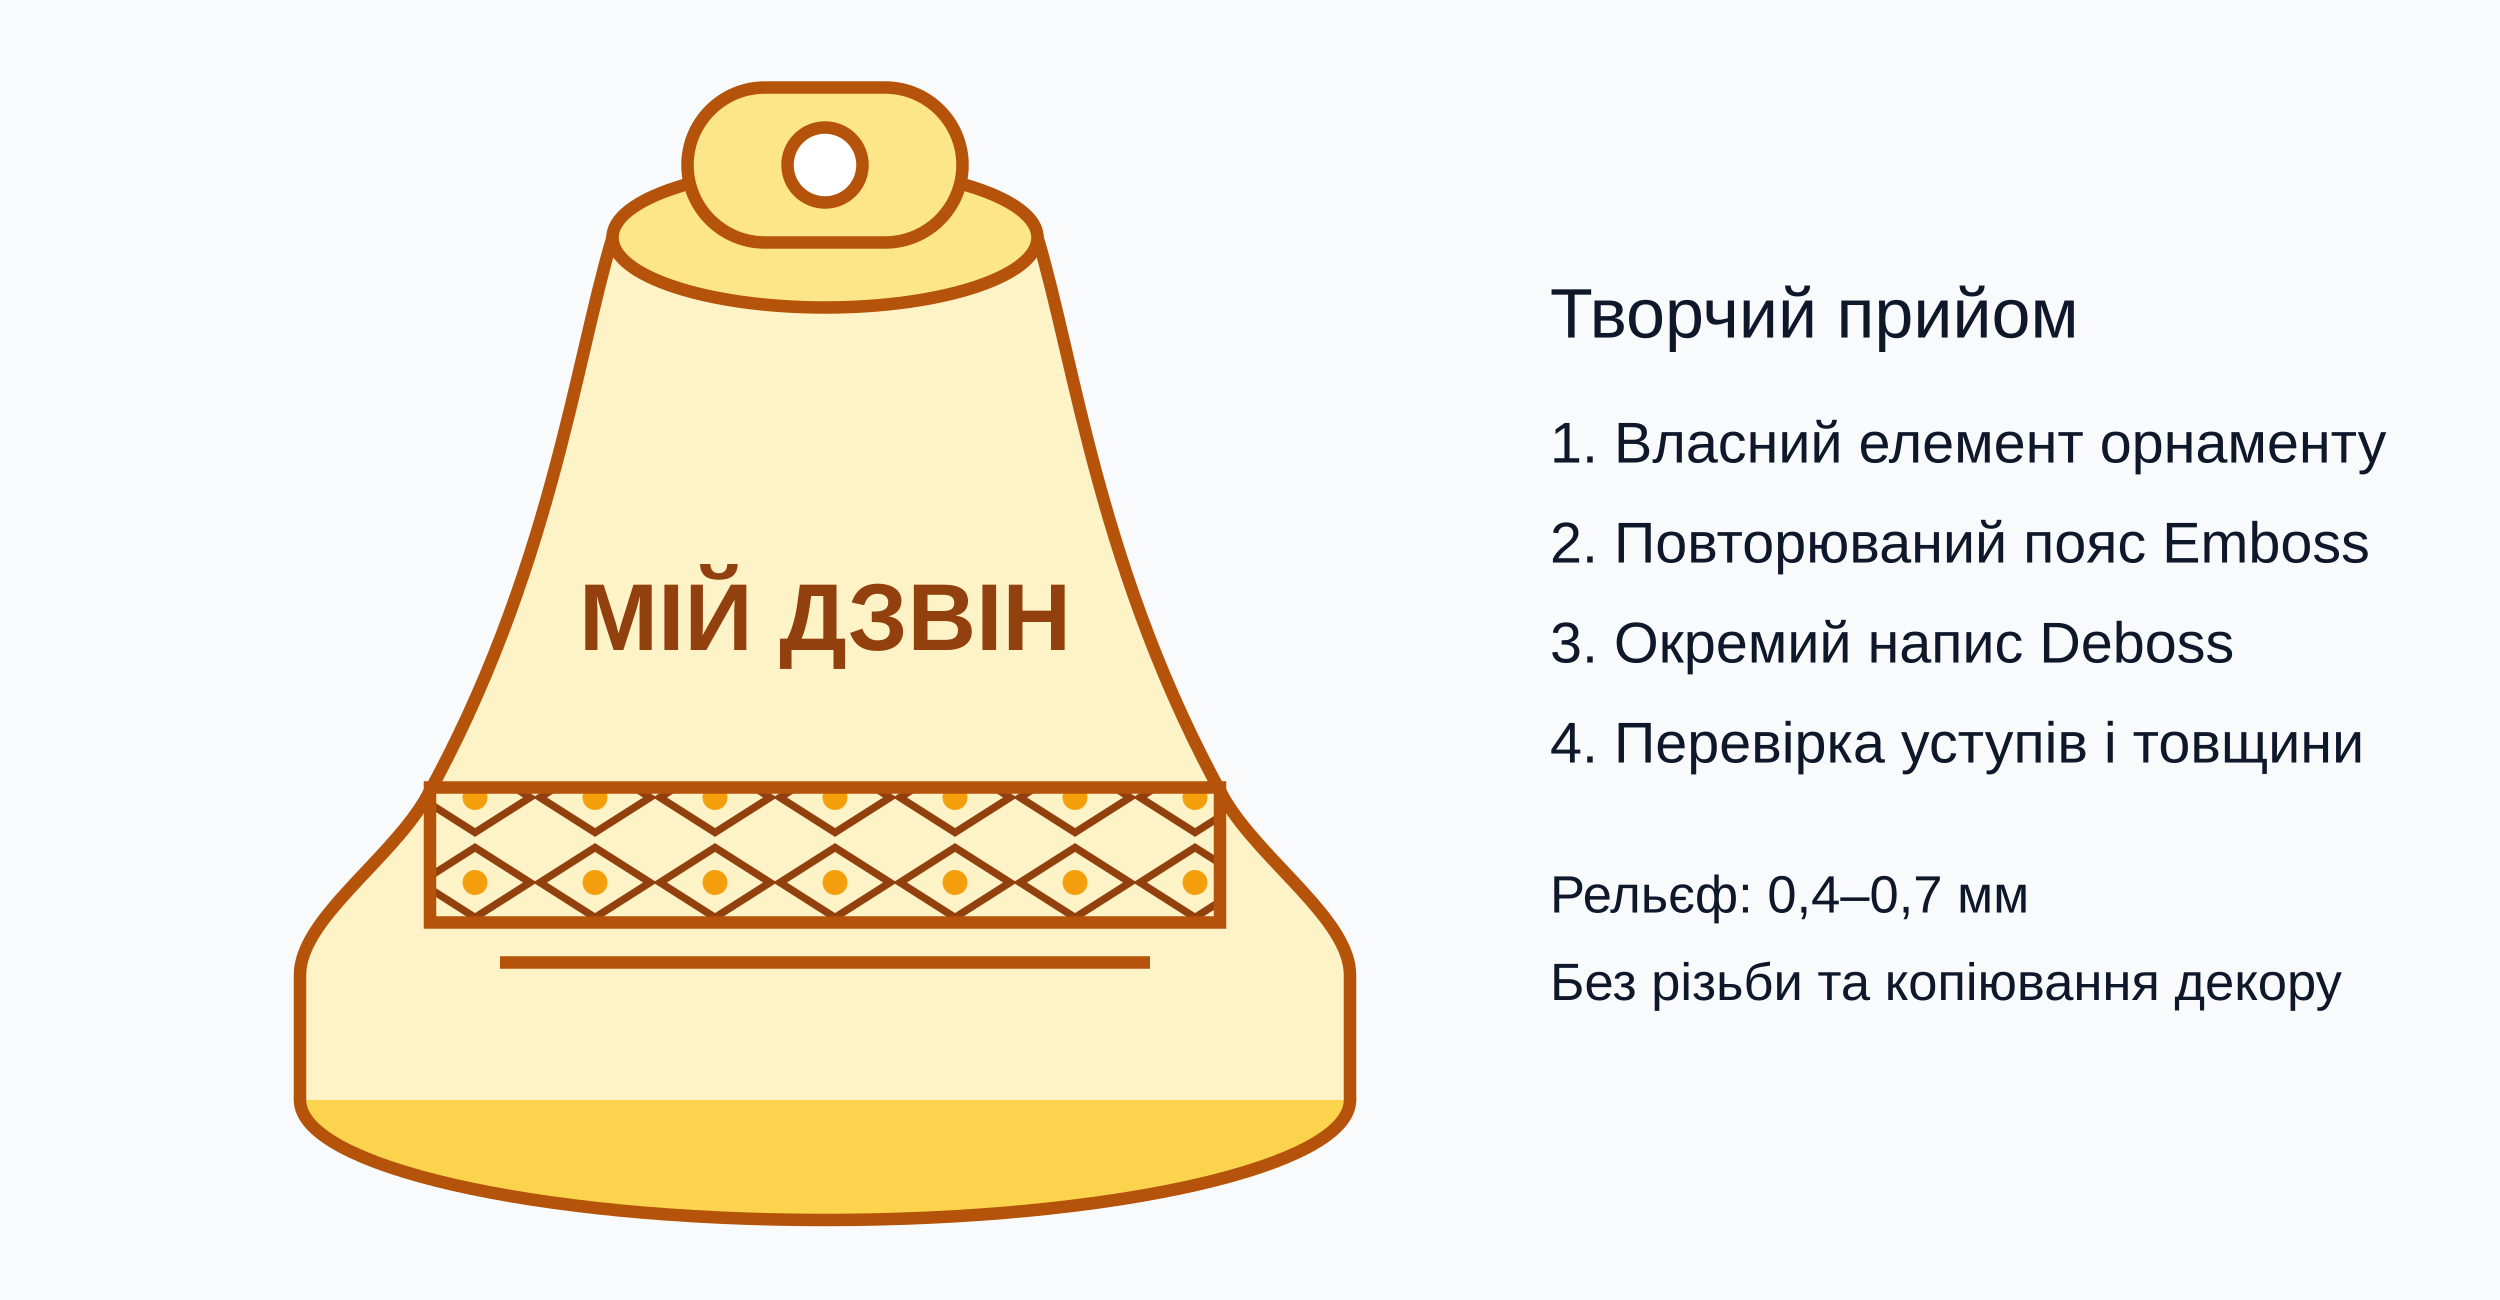
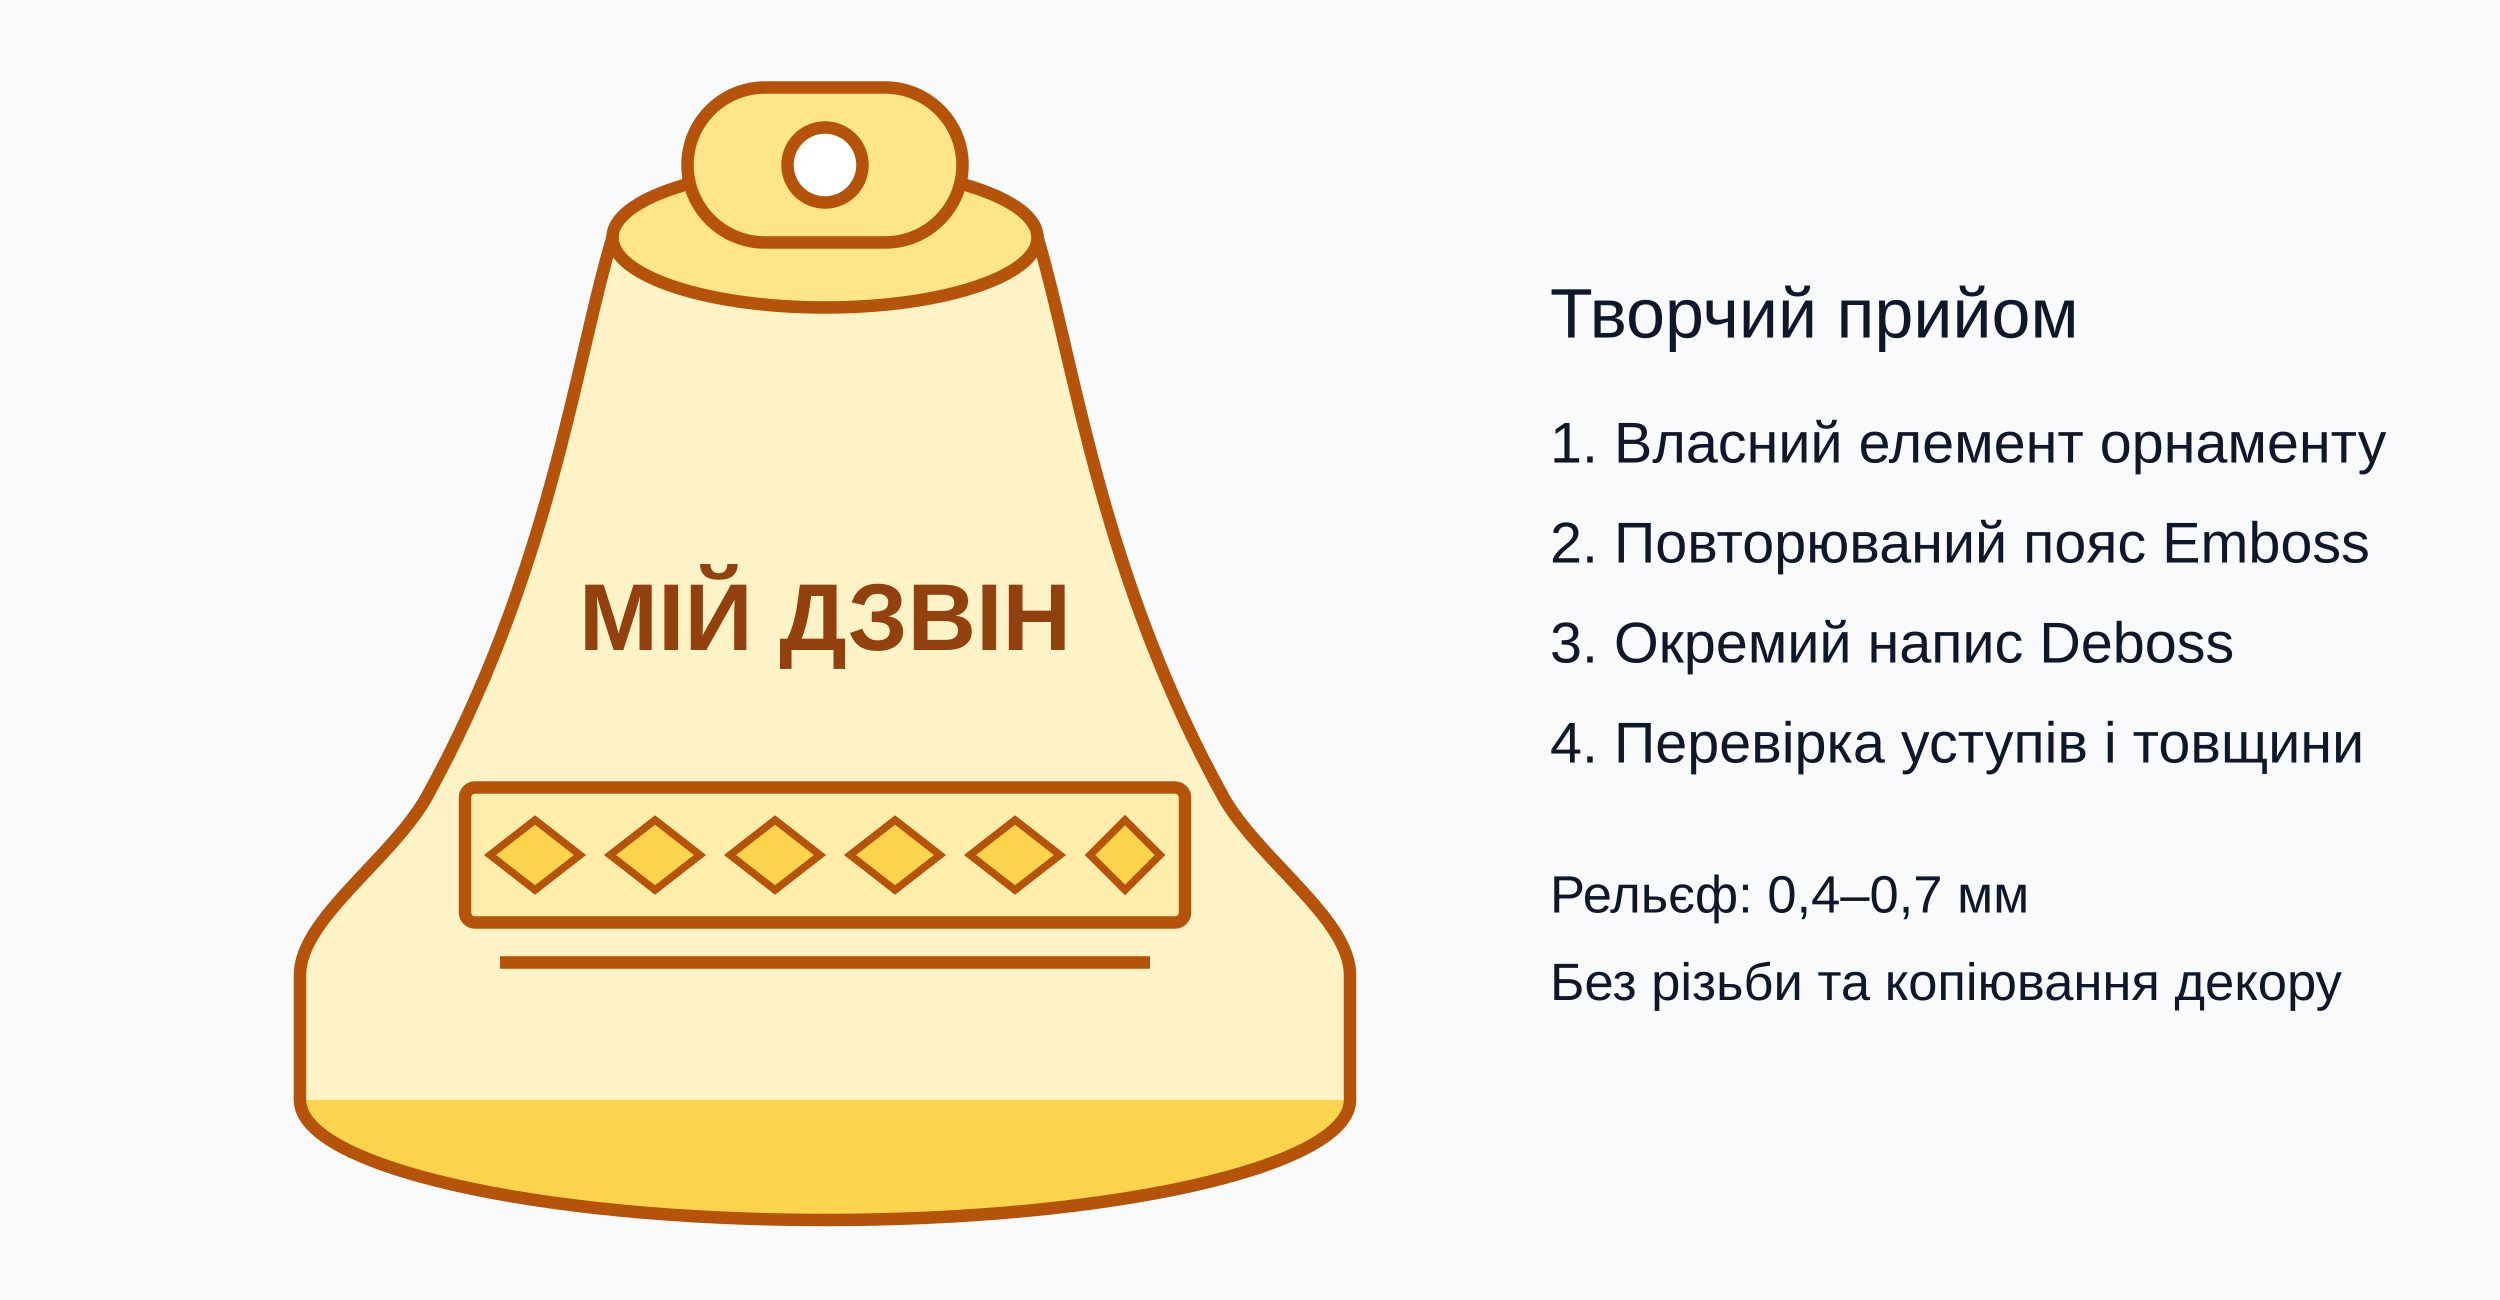
<svg xmlns="http://www.w3.org/2000/svg" width="1000" height="520" viewBox="0 0 1000 520" role="img" aria-labelledby="title desc">
-   <defs>
-     <pattern id="ornament" width="48" height="34" patternUnits="userSpaceOnUse">
-       <path d="M2 17 24 3l22 14-22 14Z" fill="none" stroke="#92400e" stroke-width="3" />
-       <circle cx="24" cy="17" r="5" fill="#f59e0b" />
-     </pattern>
-   </defs>
  <rect width="1000" height="520" fill="#f8fafc" />
  <g transform="translate(70 30)" stroke="#b45309" stroke-width="5">
    <ellipse cx="260" cy="410" rx="210" ry="48" fill="#fcd34d" />
    <path d="M50 410v-50c0-22 35-45 50-70 50-90 60-175 75-225h170c15 50 25 135 75 225 15 25 50 48 50 70v50" fill="#fef3c7" />
    <ellipse cx="260" cy="65" rx="85" ry="28" fill="#fde68a" />
    <rect x="205" y="5" width="110" height="62" rx="31" fill="#fde68a" />
    <circle cx="260" cy="36" r="15" fill="#fff" />
-     <path d="M102 285h316v54H102Z" fill="url(#ornament)" />
+     <rect x="116" y="285" width="288" height="54" rx="4" fill="#ffedac" />
+     <path d="M126 312l18-14 18 14-18 14Z M174 312l18-14 18 14-18 14Z M222 312l18-14 18 14-18 14Z M270 312l18-14 18 14-18 14Z M318 312l18-14 18 14-18 14Z M366 312l14-14 14 14-14 14Z" fill="#fcd34d" stroke-width="3" />
    <path d="M130 355h260" fill="none" />
    <text x="260" y="230" font-family="Arial" font-size="38" font-weight="700" text-anchor="middle" fill="#92400e" stroke="none">МІЙ ДЗВІН</text>
  </g>
  <g font-family="Arial" fill="#0f172a">
    <text x="620" y="135" font-size="28">Творчий прийом</text>
    <text x="620" y="185" font-size="23">1. Власний елемент орнаменту</text>
    <text x="620" y="225" font-size="23">2. Повторюваний пояс Emboss</text>
    <text x="620" y="265" font-size="23">3. Окремий напис Deboss</text>
    <text x="620" y="305" font-size="23">4. Перевірка уступів і товщини</text>
    <text x="620" y="365" font-size="21">Рельєф: 0,4–0,7 мм</text>
    <text x="620" y="400" font-size="21">Без різьби та копіювання декору</text>
  </g>
</svg>
